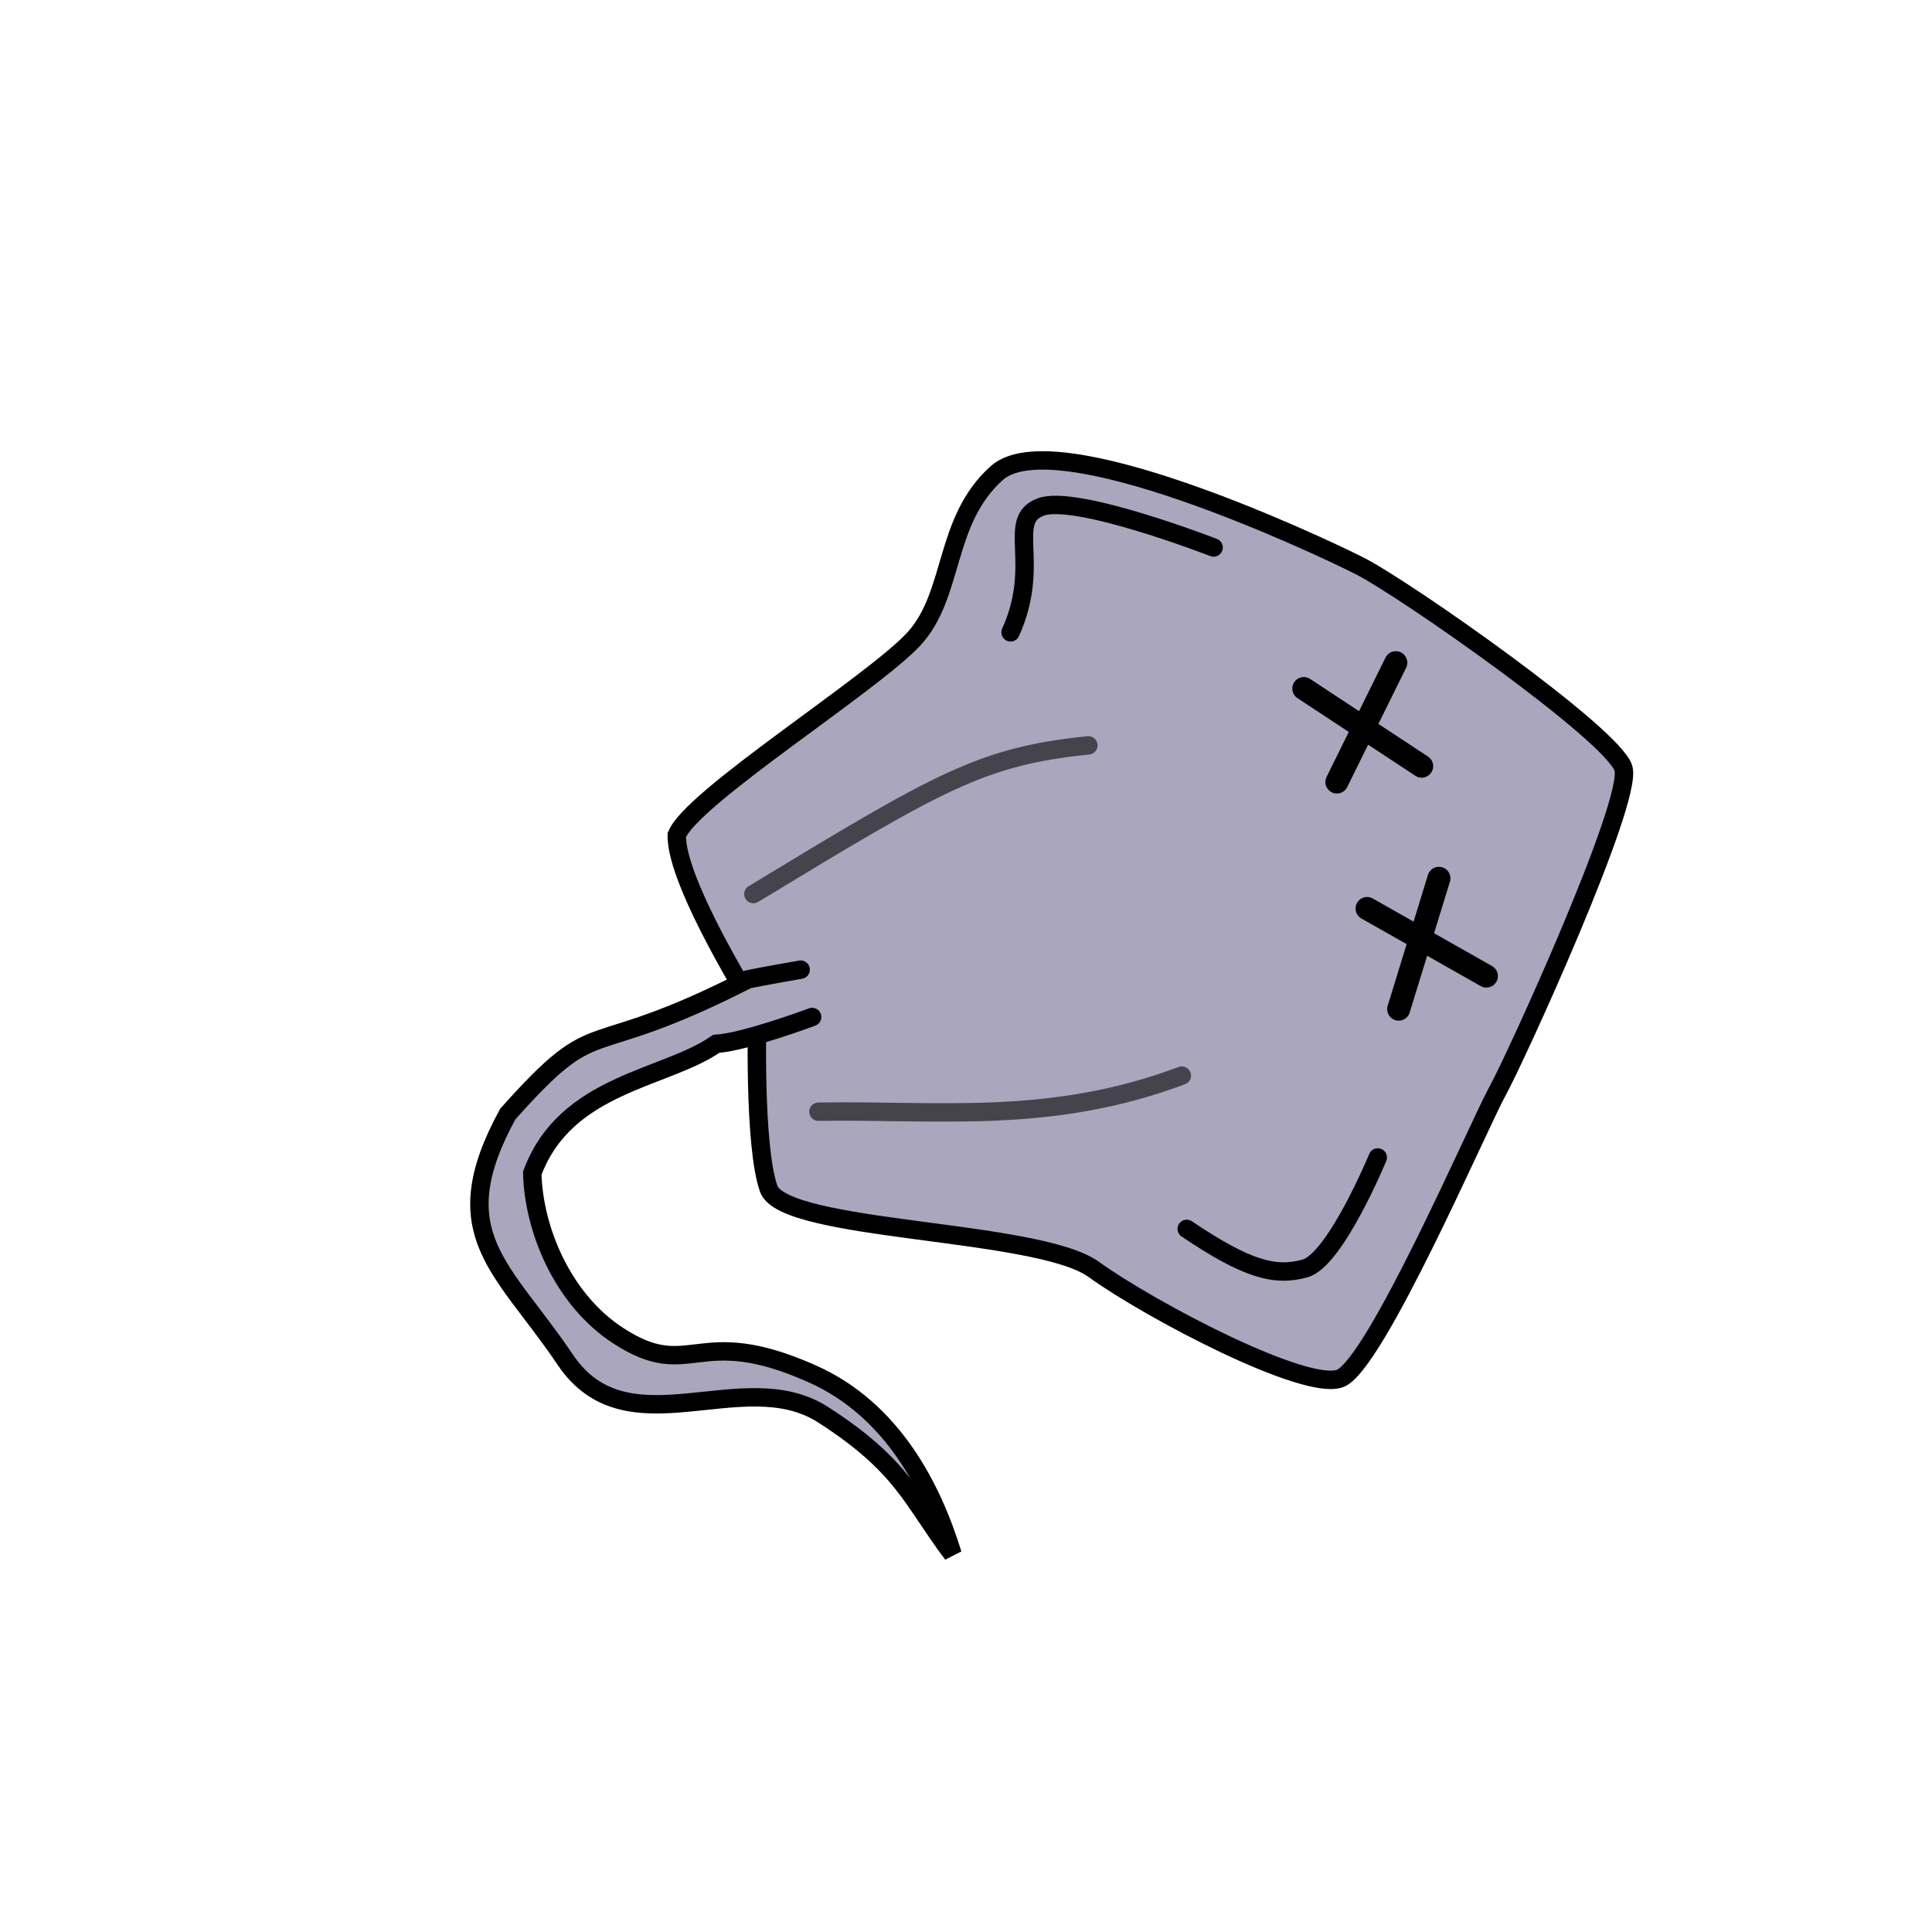
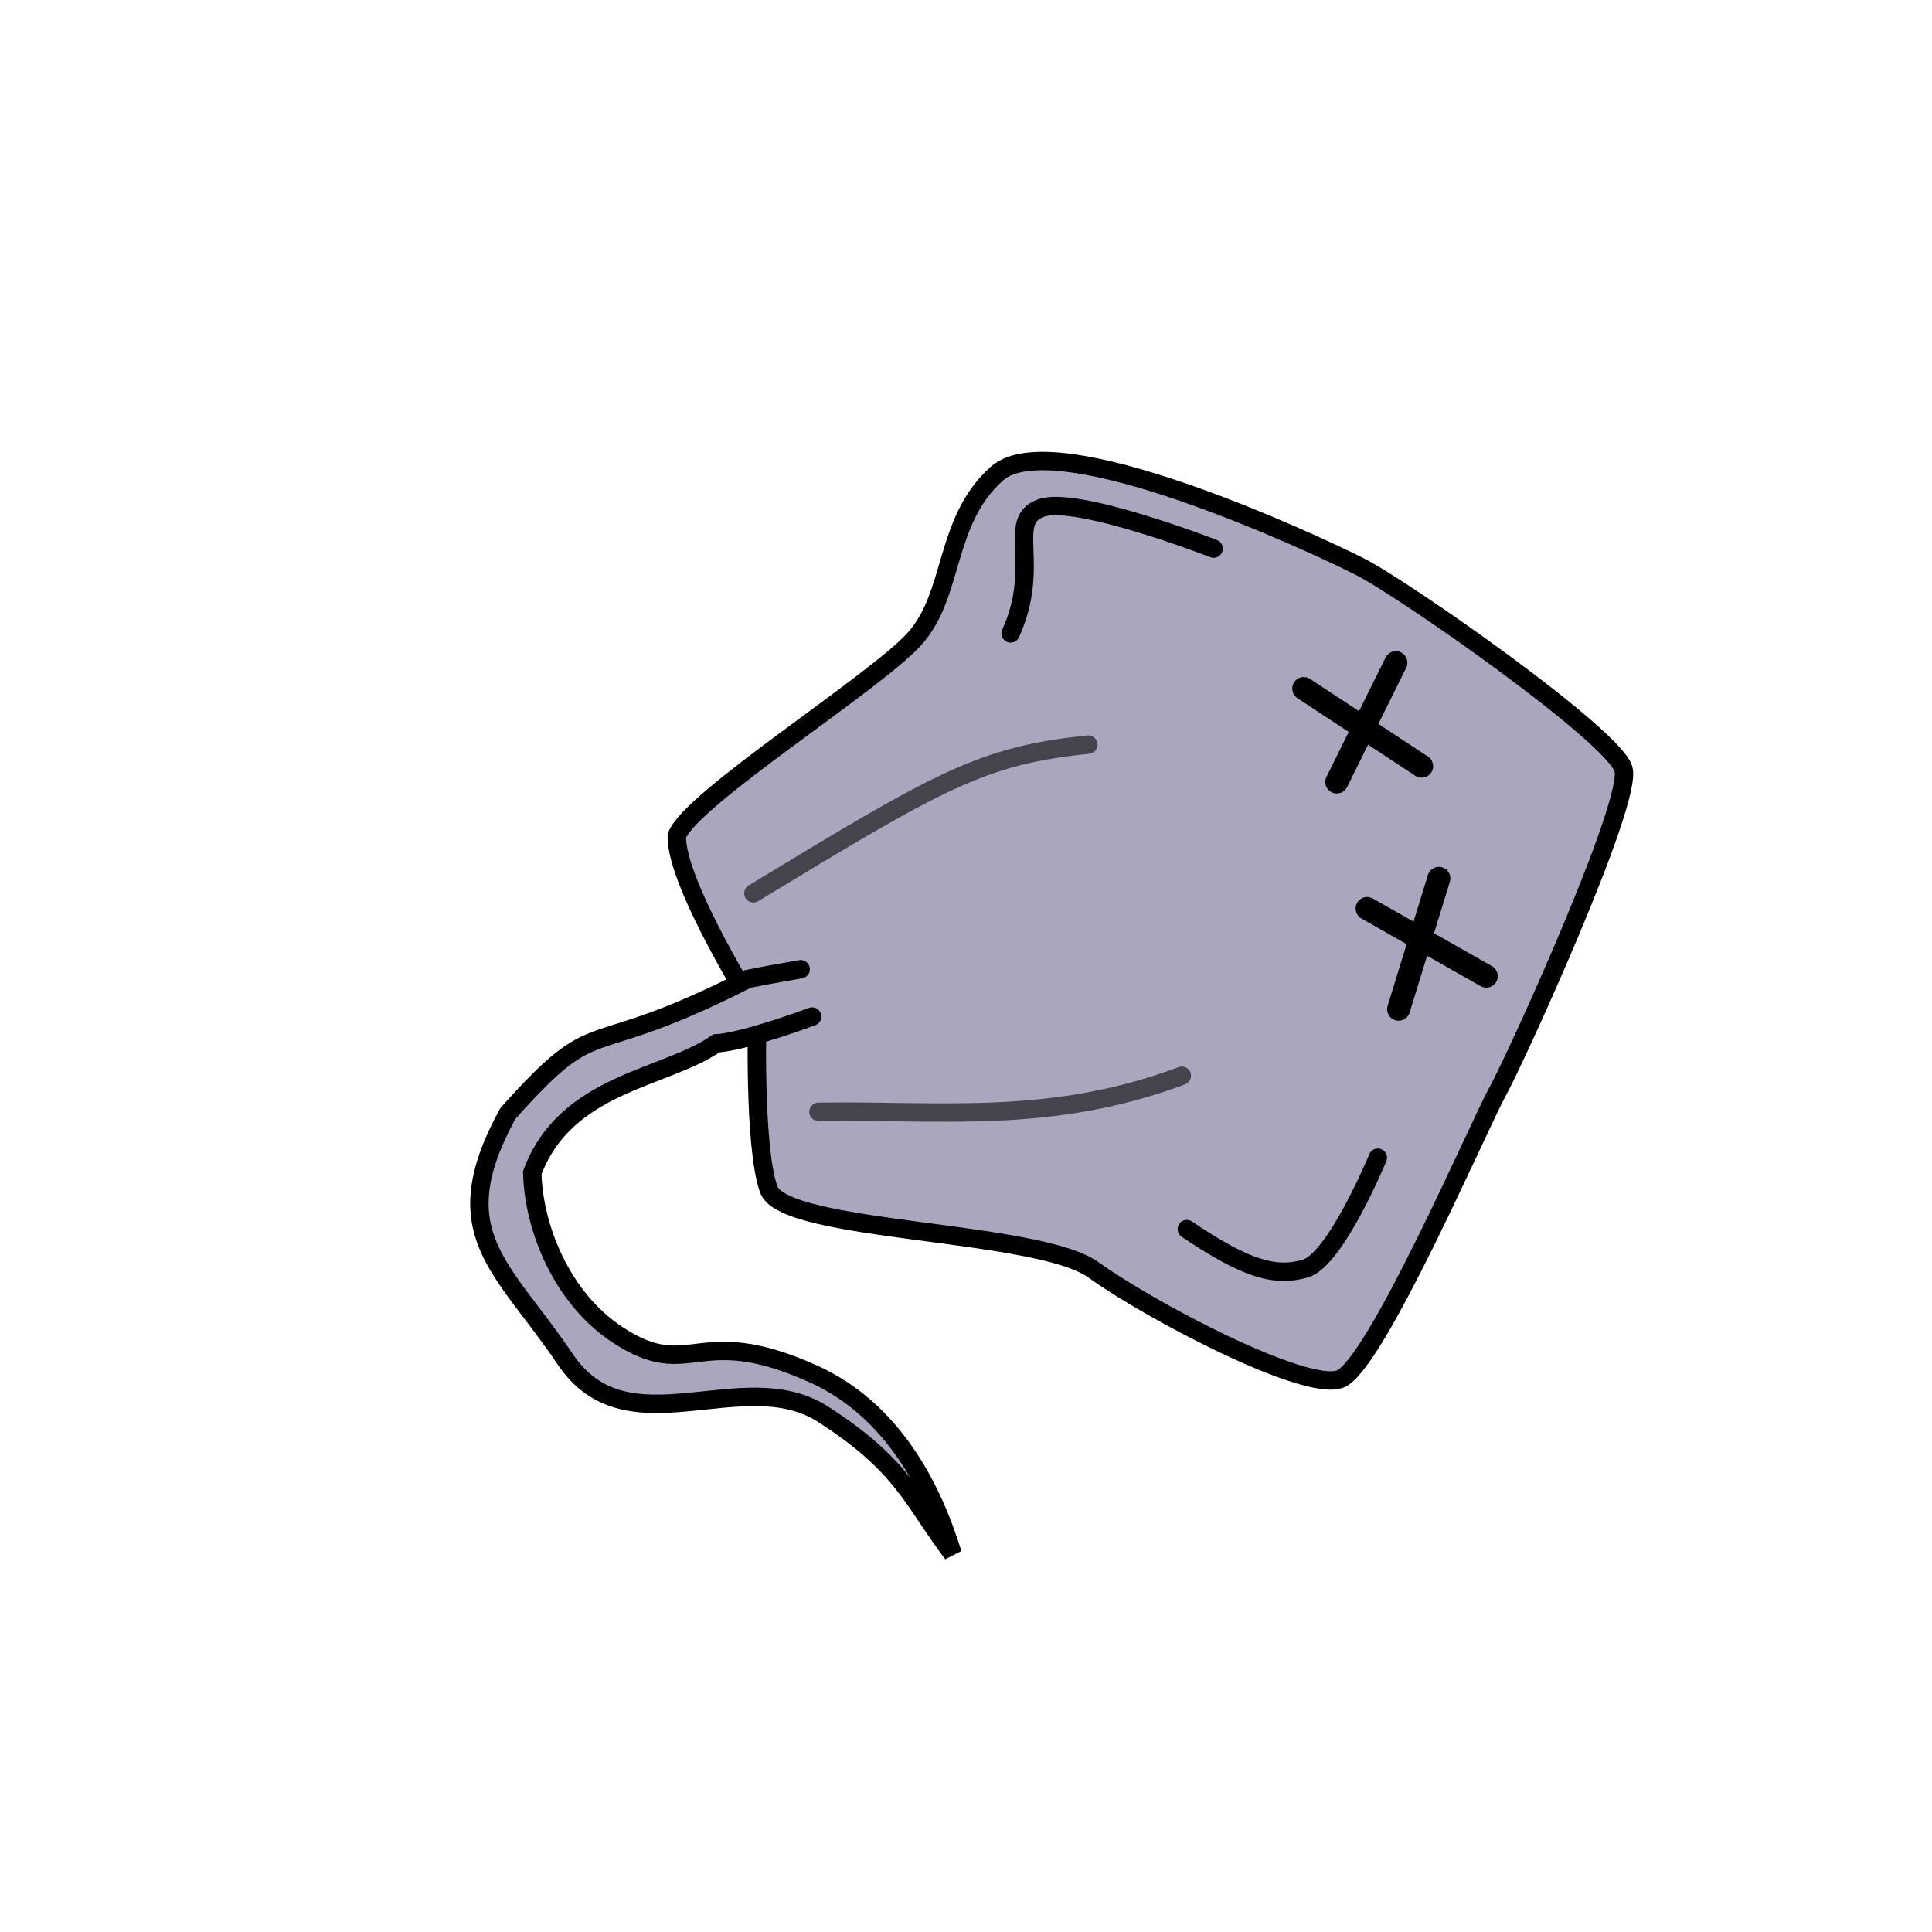
- <svg xmlns="http://www.w3.org/2000/svg" xmlns:xlink="http://www.w3.org/1999/xlink" width="84" height="84" id="svg2" version="1.1">
-   <defs id="defs4">
-     <linearGradient id="linearGradient3947">
-       <stop style="stop-color:#8d7ecd;stop-opacity:1;" offset="0" id="stop3949" />
-       <stop style="stop-color:#5f49b9;stop-opacity:1;" offset="1" id="stop3951" />
-     </linearGradient>
-     <linearGradient id="linearGradient3763">
-       <stop style="stop-color:#5bca59;stop-opacity:1;" offset="0" id="stop3765" />
-       <stop style="stop-color:#589931;stop-opacity:1;" offset="1" id="stop3767" />
-     </linearGradient>
-     <linearGradient id="linearGradient3763-4">
-       <stop style="stop-color:#5bca59;stop-opacity:1;" offset="0" id="stop3765-0" />
-       <stop style="stop-color:#589931;stop-opacity:1;" offset="1" id="stop3767-9" />
-     </linearGradient>
-     <linearGradient xlink:href="#linearGradient3763-5" id="linearGradient3769-1" x1="15.75" y1="52.5" x2="31.5" y2="68.25" gradientUnits="userSpaceOnUse" />
-     <linearGradient id="linearGradient3763-5">
-       <stop style="stop-color:#5bca59;stop-opacity:1;" offset="0" id="stop3765-2" />
-       <stop style="stop-color:#589931;stop-opacity:1;" offset="1" id="stop3767-7" />
-     </linearGradient>
-     <linearGradient xlink:href="#linearGradient3763-4-7" id="linearGradient3769-7-5" x1="15.75" y1="52.5" x2="31.5" y2="68.25" gradientUnits="userSpaceOnUse" gradientTransform="translate(42,926.3622)" />
-     <linearGradient id="linearGradient3763-4-7">
-       <stop style="stop-color:#5bca59;stop-opacity:1;" offset="0" id="stop3765-0-6" />
-       <stop style="stop-color:#589931;stop-opacity:1;" offset="1" id="stop3767-9-1" />
-     </linearGradient>
-     <linearGradient id="linearGradient3763-6">
-       <stop style="stop-color:#5bca59;stop-opacity:1;" offset="0" id="stop3765-9" />
-       <stop style="stop-color:#589931;stop-opacity:1;" offset="1" id="stop3767-8" />
-     </linearGradient>
-     <linearGradient id="linearGradient4109">
-       <stop style="stop-color:#5bca59;stop-opacity:1;" offset="0" id="stop4111" />
-       <stop style="stop-color:#589931;stop-opacity:1;" offset="1" id="stop4113" />
-     </linearGradient>
-     <linearGradient id="linearGradient3763-4-2">
-       <stop style="stop-color:#5bca59;stop-opacity:1;" offset="0" id="stop3765-0-3" />
-       <stop style="stop-color:#589931;stop-opacity:1;" offset="1" id="stop3767-9-8" />
-     </linearGradient>
-     <linearGradient id="linearGradient4120">
-       <stop style="stop-color:#5bca59;stop-opacity:1;" offset="0" id="stop4122" />
-       <stop style="stop-color:#589931;stop-opacity:1;" offset="1" id="stop4124" />
-     </linearGradient>
-     <linearGradient xlink:href="#linearGradient3763-7" id="linearGradient3769-78" x1="15.75" y1="52.5" x2="31.5" y2="68.25" gradientUnits="userSpaceOnUse" />
-     <linearGradient id="linearGradient3763-7">
-       <stop style="stop-color:#5bca59;stop-opacity:1;" offset="0" id="stop3765-8" />
-       <stop style="stop-color:#589931;stop-opacity:1;" offset="1" id="stop3767-1" />
-     </linearGradient>
-     <linearGradient xlink:href="#linearGradient3763-7" id="linearGradient4092-60" x1="15.75" y1="52.5" x2="31.5" y2="68.25" gradientUnits="userSpaceOnUse" />
-     <linearGradient id="linearGradient4244">
-       <stop style="stop-color:#5bca59;stop-opacity:1;" offset="0" id="stop4246" />
-       <stop style="stop-color:#589931;stop-opacity:1;" offset="1" id="stop4248" />
-     </linearGradient>
-     <linearGradient id="linearGradient3763-0">
-       <stop style="stop-color:#5bca59;stop-opacity:1;" offset="0" id="stop3765-7" />
-       <stop style="stop-color:#589931;stop-opacity:1;" offset="1" id="stop3767-2" />
-     </linearGradient>
-     <linearGradient id="linearGradient4369">
-       <stop style="stop-color:#5bca59;stop-opacity:1;" offset="0" id="stop4371" />
-       <stop style="stop-color:#589931;stop-opacity:1;" offset="1" id="stop4373" />
-     </linearGradient>
-     <linearGradient id="linearGradient3763-0-8">
-       <stop style="stop-color:#5bca59;stop-opacity:1;" offset="0" id="stop3765-7-3" />
-       <stop style="stop-color:#589931;stop-opacity:1;" offset="1" id="stop3767-2-5" />
-     </linearGradient>
-     <linearGradient id="linearGradient4435">
-       <stop style="stop-color:#5bca59;stop-opacity:1;" offset="0" id="stop4437" />
-       <stop style="stop-color:#589931;stop-opacity:1;" offset="1" id="stop4439" />
-     </linearGradient>
-     <linearGradient gradientTransform="translate(42,926.3622)" xlink:href="#linearGradient3763-6-2" id="linearGradient3769-8-7" x1="15.75" y1="52.5" x2="31.5" y2="68.25" gradientUnits="userSpaceOnUse" />
-     <linearGradient id="linearGradient3763-6-2">
-       <stop style="stop-color:#5bca59;stop-opacity:1;" offset="0" id="stop3765-9-1" />
-       <stop style="stop-color:#589931;stop-opacity:1;" offset="1" id="stop3767-8-4" />
-     </linearGradient>
-     <linearGradient gradientTransform="translate(42,926.3622)" xlink:href="#linearGradient3763-6-2" id="linearGradient4092-6-9" x1="15.75" y1="52.5" x2="31.5" y2="68.25" gradientUnits="userSpaceOnUse" />
-     <linearGradient id="linearGradient4501">
-       <stop style="stop-color:#5bca59;stop-opacity:1;" offset="0" id="stop4503" />
-       <stop style="stop-color:#589931;stop-opacity:1;" offset="1" id="stop4505" />
-     </linearGradient>
-     <linearGradient y2="68.25" x2="31.5" y1="52.5" x1="15.75" gradientTransform="translate(0,968.3622)" gradientUnits="userSpaceOnUse" id="linearGradient4509-3" xlink:href="#linearGradient3763-6-2-5" />
-     <linearGradient id="linearGradient3763-6-2-5">
-       <stop style="stop-color:#5bca59;stop-opacity:1;" offset="0" id="stop3765-9-1-0" />
-       <stop style="stop-color:#589931;stop-opacity:1;" offset="1" id="stop3767-8-4-7" />
-     </linearGradient>
-     <linearGradient y2="68.25" x2="31.5" y1="52.5" x1="15.75" gradientTransform="translate(0,968.3622)" gradientUnits="userSpaceOnUse" id="linearGradient4511-6" xlink:href="#linearGradient3763-6-2-5" />
-     <linearGradient id="linearGradient4593">
-       <stop style="stop-color:#5bca59;stop-opacity:1;" offset="0" id="stop4595" />
-       <stop style="stop-color:#589931;stop-opacity:1;" offset="1" id="stop4597" />
-     </linearGradient>
-     <linearGradient y2="68.25" x2="31.5" y1="52.5" x1="15.75" gradientTransform="matrix(-1,0,0,1,84,968.3622)" gradientUnits="userSpaceOnUse" id="linearGradient4600-3" xlink:href="#linearGradient3763-6-2-5-6" />
-     <linearGradient id="linearGradient3763-6-2-5-6">
-       <stop style="stop-color:#5bca59;stop-opacity:1;" offset="0" id="stop3765-9-1-0-4" />
-       <stop style="stop-color:#589931;stop-opacity:1;" offset="1" id="stop3767-8-4-7-4" />
-     </linearGradient>
-     <linearGradient y2="68.25" x2="31.5" y1="52.5" x1="15.75" gradientTransform="matrix(-1,0,0,1,84,968.3622)" gradientUnits="userSpaceOnUse" id="linearGradient4602-1" xlink:href="#linearGradient3763-6-2-5-6" />
-     <linearGradient id="linearGradient4664">
-       <stop style="stop-color:#5bca59;stop-opacity:1;" offset="0" id="stop4666" />
-       <stop style="stop-color:#589931;stop-opacity:1;" offset="1" id="stop4668" />
-     </linearGradient>
-     <linearGradient y2="68.25" x2="31.5" y1="52.5" x1="15.75" gradientTransform="translate(0,968.3622)" gradientUnits="userSpaceOnUse" id="linearGradient4509-5" xlink:href="#linearGradient3763-6-2-7" />
-     <linearGradient id="linearGradient3763-6-2-7">
-       <stop style="stop-color:#5bca59;stop-opacity:1;" offset="0" id="stop3765-9-1-4" />
-       <stop style="stop-color:#589931;stop-opacity:1;" offset="1" id="stop3767-8-4-73" />
-     </linearGradient>
-     <linearGradient y2="68.25" x2="31.5" y1="52.5" x1="15.75" gradientTransform="translate(0,968.3622)" gradientUnits="userSpaceOnUse" id="linearGradient4511-4" xlink:href="#linearGradient3763-6-2-7" />
-     <linearGradient id="linearGradient4735">
-       <stop style="stop-color:#5bca59;stop-opacity:1;" offset="0" id="stop4737" />
-       <stop style="stop-color:#589931;stop-opacity:1;" offset="1" id="stop4739" />
-     </linearGradient>
-     <linearGradient y2="68.25" x2="31.5" y1="52.5" x1="15.75" gradientTransform="translate(0,968.3622)" gradientUnits="userSpaceOnUse" id="linearGradient4509-8" xlink:href="#linearGradient3763-6-2-8" />
-     <linearGradient id="linearGradient3763-6-2-8">
-       <stop style="stop-color:#5bca59;stop-opacity:1;" offset="0" id="stop3765-9-1-1" />
-       <stop style="stop-color:#589931;stop-opacity:1;" offset="1" id="stop3767-8-4-5" />
-     </linearGradient>
-     <linearGradient y2="68.25" x2="31.5" y1="52.5" x1="15.75" gradientTransform="translate(0,968.3622)" gradientUnits="userSpaceOnUse" id="linearGradient4511-2" xlink:href="#linearGradient3763-6-2-8" />
-     <linearGradient id="linearGradient4788">
-       <stop style="stop-color:#5bca59;stop-opacity:1;" offset="0" id="stop4790" />
-       <stop style="stop-color:#589931;stop-opacity:1;" offset="1" id="stop4792" />
-     </linearGradient>
-     <linearGradient id="linearGradient3763-6-2-5-9">
-       <stop style="stop-color:#5bca59;stop-opacity:1;" offset="0" id="stop3765-9-1-0-3" />
-       <stop style="stop-color:#589931;stop-opacity:1;" offset="1" id="stop3767-8-4-7-1" />
-     </linearGradient>
-     <linearGradient id="linearGradient4956">
-       <stop style="stop-color:#5bca59;stop-opacity:1;" offset="0" id="stop4958" />
-       <stop style="stop-color:#589931;stop-opacity:1;" offset="1" id="stop4960" />
-     </linearGradient>
-     <linearGradient id="linearGradient3763-6-2-55">
-       <stop style="stop-color:#5bca59;stop-opacity:1;" offset="0" id="stop3765-9-1-5" />
-       <stop style="stop-color:#589931;stop-opacity:1;" offset="1" id="stop3767-8-4-6" />
-     </linearGradient>
-     <linearGradient id="linearGradient4967">
-       <stop style="stop-color:#5bca59;stop-opacity:1;" offset="0" id="stop4969" />
-       <stop style="stop-color:#589931;stop-opacity:1;" offset="1" id="stop4971" />
-     </linearGradient>
-     <linearGradient id="linearGradient3763-0-9">
-       <stop style="stop-color:#5bca59;stop-opacity:1;" offset="0" id="stop3765-7-4" />
-       <stop style="stop-color:#589931;stop-opacity:1;" offset="1" id="stop3767-2-6" />
-     </linearGradient>
-     <linearGradient id="linearGradient4978">
-       <stop style="stop-color:#5bca59;stop-opacity:1;" offset="0" id="stop4980" />
-       <stop style="stop-color:#589931;stop-opacity:1;" offset="1" id="stop4982" />
-     </linearGradient>
-     <linearGradient id="linearGradient3763-4-2-9">
-       <stop style="stop-color:#5bca59;stop-opacity:1;" offset="0" id="stop3765-0-3-0" />
-       <stop style="stop-color:#589931;stop-opacity:1;" offset="1" id="stop3767-9-8-5" />
-     </linearGradient>
-     <linearGradient id="linearGradient4989">
-       <stop style="stop-color:#5bca59;stop-opacity:1;" offset="0" id="stop4991" />
-       <stop style="stop-color:#589931;stop-opacity:1;" offset="1" id="stop4993" />
-     </linearGradient>
-     <linearGradient id="linearGradient3763-6-1">
-       <stop style="stop-color:#5bca59;stop-opacity:1;" offset="0" id="stop3765-9-2" />
-       <stop style="stop-color:#589931;stop-opacity:1;" offset="1" id="stop3767-8-8" />
-     </linearGradient>
-     <linearGradient id="linearGradient5000">
-       <stop style="stop-color:#5bca59;stop-opacity:1;" offset="0" id="stop5002" />
-       <stop style="stop-color:#589931;stop-opacity:1;" offset="1" id="stop5004" />
-     </linearGradient>
-     <linearGradient id="linearGradient3763-6-2-9">
-       <stop style="stop-color:#5bca59;stop-opacity:1;" offset="0" id="stop3765-9-1-8" />
-       <stop style="stop-color:#589931;stop-opacity:1;" offset="1" id="stop3767-8-4-56" />
-     </linearGradient>
-     <linearGradient id="linearGradient5242">
-       <stop style="stop-color:#5bca59;stop-opacity:1;" offset="0" id="stop5244" />
-       <stop style="stop-color:#589931;stop-opacity:1;" offset="1" id="stop5246" />
-     </linearGradient>
-     <linearGradient id="linearGradient3763-6-27">
-       <stop style="stop-color:#5bca59;stop-opacity:1;" offset="0" id="stop3765-9-26" />
-       <stop style="stop-color:#589931;stop-opacity:1;" offset="1" id="stop3767-8-47" />
-     </linearGradient>
-     <linearGradient id="linearGradient5253">
-       <stop style="stop-color:#5bca59;stop-opacity:1;" offset="0" id="stop5255" />
-       <stop style="stop-color:#589931;stop-opacity:1;" offset="1" id="stop5257" />
-     </linearGradient>
-     <linearGradient xlink:href="#linearGradient3763-6-4" id="linearGradient5223-3" gradientUnits="userSpaceOnUse" gradientTransform="translate(0,968.3622)" x1="15.75" y1="52.5" x2="31.5" y2="68.25" />
-     <linearGradient id="linearGradient3763-6-4">
-       <stop style="stop-color:#5bca59;stop-opacity:1;" offset="0" id="stop3765-9-7" />
-       <stop style="stop-color:#589931;stop-opacity:1;" offset="1" id="stop3767-8-88" />
-     </linearGradient>
-     <linearGradient xlink:href="#linearGradient3763-6-4" id="linearGradient5225-16" gradientUnits="userSpaceOnUse" gradientTransform="translate(0,968.3622)" x1="15.75" y1="52.5" x2="31.5" y2="68.25" />
-     <linearGradient id="linearGradient5365">
-       <stop style="stop-color:#5bca59;stop-opacity:1;" offset="0" id="stop5367" />
-       <stop style="stop-color:#589931;stop-opacity:1;" offset="1" id="stop5369" />
-     </linearGradient>
-     <linearGradient xlink:href="#linearGradient3763-6-17" id="linearGradient5223-6" gradientUnits="userSpaceOnUse" gradientTransform="translate(0,968.3622)" x1="15.75" y1="52.5" x2="31.5" y2="68.25" />
-     <linearGradient id="linearGradient3763-6-17">
-       <stop style="stop-color:#5bca59;stop-opacity:1;" offset="0" id="stop3765-9-23" />
-       <stop style="stop-color:#589931;stop-opacity:1;" offset="1" id="stop3767-8-7" />
-     </linearGradient>
-     <linearGradient xlink:href="#linearGradient3763-6-17" id="linearGradient5225-8" gradientUnits="userSpaceOnUse" gradientTransform="translate(0,968.3622)" x1="15.75" y1="52.5" x2="31.5" y2="68.25" />
-     <linearGradient id="linearGradient5438">
-       <stop style="stop-color:#5bca59;stop-opacity:1;" offset="0" id="stop5440" />
-       <stop style="stop-color:#589931;stop-opacity:1;" offset="1" id="stop5442" />
-     </linearGradient>
-     <linearGradient xlink:href="#linearGradient3763-6-27-1" id="linearGradient5223-7-8" gradientUnits="userSpaceOnUse" gradientTransform="matrix(-1,0,0,1,147,1031.362)" x1="15.75" y1="52.5" x2="31.5" y2="68.25" />
-     <linearGradient id="linearGradient3763-6-27-1">
-       <stop style="stop-color:#5bca59;stop-opacity:1;" offset="0" id="stop3765-9-26-0" />
-       <stop style="stop-color:#589931;stop-opacity:1;" offset="1" id="stop3767-8-47-9" />
-     </linearGradient>
-     <linearGradient xlink:href="#linearGradient3763-6-27-1" id="linearGradient5225-1-2" gradientUnits="userSpaceOnUse" gradientTransform="matrix(-1,0,0,1,147,1031.362)" x1="15.75" y1="52.5" x2="31.5" y2="68.25" />
-     <linearGradient id="linearGradient5573">
-       <stop style="stop-color:#5bca59;stop-opacity:1;" offset="0" id="stop5575" />
-       <stop style="stop-color:#589931;stop-opacity:1;" offset="1" id="stop5577" />
-     </linearGradient>
-     <linearGradient xlink:href="#linearGradient3763-6-27-5" id="linearGradient5223-7-1" gradientUnits="userSpaceOnUse" gradientTransform="matrix(-1,0,0,1,147,1031.362)" x1="15.75" y1="52.5" x2="31.5" y2="68.25" />
-     <linearGradient id="linearGradient3763-6-27-5">
-       <stop style="stop-color:#5bca59;stop-opacity:1;" offset="0" id="stop3765-9-26-7" />
-       <stop style="stop-color:#589931;stop-opacity:1;" offset="1" id="stop3767-8-47-3" />
-     </linearGradient>
-     <linearGradient xlink:href="#linearGradient3763-6-27-5" id="linearGradient5225-1-3" gradientUnits="userSpaceOnUse" gradientTransform="matrix(-1,0,0,1,147,1031.362)" x1="15.75" y1="52.5" x2="31.5" y2="68.25" />
-     <linearGradient id="linearGradient5644">
-       <stop style="stop-color:#5bca59;stop-opacity:1;" offset="0" id="stop5646" />
-       <stop style="stop-color:#589931;stop-opacity:1;" offset="1" id="stop5648" />
-     </linearGradient>
-     <linearGradient xlink:href="#linearGradient3947" id="linearGradient3953" x1="48.594" y1="37.5" x2="55.9" y2="60.625" gradientUnits="userSpaceOnUse" />
-     <clipPath clipPathUnits="userSpaceOnUse" id="clipPath3971-5">
-       <path style="fill:#000000;fill-opacity:1;stroke:none" d="m 58.336,39.474 4.132,-0.693 -0.155,-2.844 -4.618,0.656 -0.818,0.729 z" id="path3973-2" />
-     </clipPath>
-     <clipPath clipPathUnits="userSpaceOnUse" id="clipPath3975-3">
-       <path style="fill:#000000;fill-opacity:1;stroke:none" d="m 58.491,39.85 4.132,-0.84 -0.155,-3.447 -4.618,0.795 -0.818,0.884 z" id="path3977-1" />
-     </clipPath>
-     <clipPath clipPathUnits="userSpaceOnUse" id="clipPath4022">
-       <path id="path4024" d="m 58.057,39.14 4.536,-0.487 -0.279,-2.715 -5.839,0.588 z" style="fill:#000000;fill-opacity:1;stroke:none" />
-     </clipPath>
-     <clipPath clipPathUnits="userSpaceOnUse" id="clipPath4026">
-       <path id="path4028" d="m 58.212,39.444 4.536,-0.59 -0.279,-3.291 -5.839,0.712 z" style="fill:#000000;fill-opacity:1;stroke:none" />
-     </clipPath>
-     <clipPath clipPathUnits="userSpaceOnUse" id="clipPath4026-8">
-       <path id="path4028-2" d="m 58.212,39.444 4.536,-0.59 -0.279,-3.291 -5.839,0.712 z" style="fill:#000000;fill-opacity:1;stroke:none" />
-     </clipPath>
-     <clipPath clipPathUnits="userSpaceOnUse" id="clipPath4022-7">
-       <path id="path4024-7" d="m 58.057,39.14 4.536,-0.487 -0.279,-2.715 -5.839,0.588 z" style="fill:#000000;fill-opacity:1;stroke:none" />
-     </clipPath>
-     <linearGradient xlink:href="#linearGradient3947-4" id="linearGradient3953-0" x1="48.594" y1="37.5" x2="55.9" y2="60.625" gradientUnits="userSpaceOnUse" />
-     <linearGradient id="linearGradient3947-4">
-       <stop style="stop-color:#9a92b9;stop-opacity:1;" offset="0" id="stop3949-9" />
-       <stop style="stop-color:#71669c;stop-opacity:1;" offset="1" id="stop3951-4" />
-     </linearGradient>
-     <clipPath clipPathUnits="userSpaceOnUse" id="clipPath4026-6">
-       <path id="path4028-0" d="m 58.212,39.444 4.536,-0.59 -0.279,-3.291 -5.839,0.712 z" style="fill:#000000;fill-opacity:1;stroke:none" />
-     </clipPath>
-     <clipPath clipPathUnits="userSpaceOnUse" id="clipPath4022-3">
-       <path id="path4024-6" d="m 58.057,39.14 4.536,-0.487 -0.279,-2.715 -5.839,0.588 z" style="fill:#000000;fill-opacity:1;stroke:none" />
-     </clipPath>
-     <clipPath clipPathUnits="userSpaceOnUse" id="clipPath4026-8-2">
-       <path id="path4028-2-4" d="m 58.212,39.444 4.536,-0.59 -0.279,-3.291 -5.839,0.712 z" style="fill:#000000;fill-opacity:1;stroke:none" />
-     </clipPath>
-     <clipPath clipPathUnits="userSpaceOnUse" id="clipPath4022-7-5">
-       <path id="path4024-7-8" d="m 58.057,39.14 4.536,-0.487 -0.279,-2.715 -5.839,0.588 z" style="fill:#000000;fill-opacity:1;stroke:none" />
-     </clipPath>
-   </defs>
-   <g id="layer1" transform="translate(0,-968.3622)">
-     <g id="g3203" transform="translate(-63,-63)">
-       <path id="path3167-9" d="m 92.426,1067.675 c -0.052,2.095 3.5,7.711 3.5,7.711 0,0 -0.174,5.769 0.495,7.658 0.669,1.889 11.675,1.739 14.13,3.508 2.455,1.77 9.184,5.309 10.712,4.743 1.528,-0.566 6.066,-11.089 6.839,-12.48 0.773,-1.391 5.894,-12.601 5.483,-14.043 -0.411,-1.442 -9.509,-7.816 -11.483,-8.813 -1.974,-0.997 -13.252,-6.269 -15.762,-4.03 -2.333,2.083 -1.821,5.276 -3.608,7.215 -1.786,1.94 -9.721,6.933 -10.305,8.529 z" style="fill:#a9a6bd;fill-opacity:1;stroke:#000000;stroke-width:0.8;stroke-linecap:butt;stroke-linejoin:miter;stroke-miterlimit:4;stroke-opacity:1;stroke-dasharray:none" />
-       <path id="path3169-8" d="m 97.811,1073.521 c 0,0 -1.535,0.263 -2.297,0.423 -7.347,3.749 -6.325,1.247 -10.435,5.853 -2.86,5.221 -0.214,6.647 2.497,10.683 2.711,4.036 7.709,0.141 11.211,2.391 3.502,2.251 3.853,3.71 5.629,6.063 -0.883,-2.868 -2.599,-6.265 -6.066,-7.823 -5.098,-2.292 -5.28,0.401 -8.473,-1.677 -2.454,-1.598 -3.679,-4.674 -3.735,-7.064 1.456,-3.921 5.803,-4.083 7.999,-5.624 1.249,-0.074 4.169,-1.167 4.169,-1.167" style="fill:#a9a6bd;fill-opacity:1;stroke:#000000;stroke-width:0.8;stroke-linecap:round;stroke-linejoin:miter;stroke-miterlimit:4;stroke-opacity:1;stroke-dasharray:none" />
-       <path id="path3955-2" d="m 106.938,1058.855 c 1.358,-2.987 -0.216,-4.884 1.313,-5.45 1.528,-0.566 7.514,1.762 7.514,1.762" style="fill:none;stroke:#000000;stroke-width:0.8;stroke-linecap:round;stroke-linejoin:miter;stroke-miterlimit:4;stroke-opacity:1;stroke-dasharray:none" />
-       <path id="path3957-4" d="m 114.597,1084.792 c 2.575,1.735 3.825,2.095 5.147,1.718 1.322,-0.377 3.158,-4.823 3.158,-4.823" style="fill:none;stroke:#000000;stroke-width:0.8;stroke-linecap:round;stroke-linejoin:miter;stroke-miterlimit:4;stroke-opacity:1;stroke-dasharray:none" />
-       <path id="path3959-5" d="m 95.756,1070.235 c 8.089,-4.907 9.922,-5.992 14.565,-6.466" style="fill:none;stroke:#000000;stroke-width:0.8;stroke-linecap:round;stroke-linejoin:miter;stroke-miterlimit:4;stroke-opacity:0.59;stroke-dasharray:none" />
-       <path id="path3961-2" d="m 98.585,1079.697 c 5.306,-0.084 10.073,0.571 15.8,-1.569" style="fill:none;stroke:#000000;stroke-width:0.8;stroke-linecap:round;stroke-linejoin:miter;stroke-miterlimit:4;stroke-opacity:0.59;stroke-dasharray:none" />
-       <path transform="translate(0,968.3622)" id="path4221" d="m 124.812,96.312 -5.125,-3.375" style="fill:none;stroke:#000000;stroke-width:1px;stroke-linecap:round;stroke-linejoin:miter;stroke-opacity:1" />
-       <path transform="translate(0,968.3622)" id="path4223" d="M 123.688,91.812 121.125,97" style="fill:none;stroke:#000000;stroke-width:1px;stroke-linecap:round;stroke-linejoin:miter;stroke-opacity:1" />
-       <path transform="translate(0,968.3622)" id="path4225" d="M 127.625,105.438 122.438,102.5" style="fill:none;stroke:#000000;stroke-width:1px;stroke-linecap:round;stroke-linejoin:miter;stroke-opacity:1" />
-       <path transform="translate(0,968.3622)" id="path4227" d="m 125.562,101.188 -1.75,5.688" style="fill:none;stroke:#000000;stroke-width:1px;stroke-linecap:round;stroke-linejoin:miter;stroke-opacity:1" />
+ <svg xmlns="http://www.w3.org/2000/svg" viewBox="0 0 84 84" version="1.1">
+   <g transform="translate(0 -968.36)">
+     <g transform="translate(-63,-63)" stroke="#000">
+       <path d="m92.426 1067.7c-0.052 2.095 3.5 7.711 3.5 7.711s-0.174 5.769 0.495 7.658 11.675 1.739 14.13 3.508c2.455 1.77 9.184 5.309 10.712 4.743 1.528-0.566 6.066-11.089 6.839-12.48 0.773-1.391 5.894-12.6 5.483-14.043-0.411-1.442-9.509-7.816-11.483-8.813-1.974-0.997-13.252-6.269-15.762-4.03-2.333 2.083-1.821 5.276-3.608 7.215s-9.721 6.933-10.305 8.529z" fill="#a9a6bd" stroke-width=".8" />
+       <path d="m97.811 1073.5s-1.535 0.263-2.297 0.423c-7.347 3.749-6.325 1.247-10.435 5.853-2.86 5.221-0.214 6.647 2.497 10.683 2.711 4.036 7.709 0.141 11.211 2.391 3.502 2.251 3.853 3.71 5.629 6.063-0.883-2.868-2.599-6.265-6.066-7.823-5.098-2.292-5.28 0.401-8.473-1.677-2.454-1.598-3.679-4.674-3.735-7.064 1.456-3.921 5.803-4.083 7.999-5.624 1.249-0.074 4.169-1.167 4.169-1.167" fill="#a9a6bd" stroke-linecap="round" stroke-width=".8" />
+       <path d="m106.94 1058.9c1.358-2.987-0.216-4.884 1.313-5.45s7.514 1.762 7.514 1.762" fill="none" stroke-width=".8" stroke-linecap="round" />
+       <path d="m114.6 1084.8c2.575 1.735 3.825 2.095 5.147 1.718s3.158-4.823 3.158-4.823" fill="none" stroke-width=".8" stroke-linecap="round" />
+       <path d="m95.756 1070.2c8.089-4.907 9.922-5.992 14.565-6.466" stroke-opacity=".59" fill="none" stroke-width=".8" stroke-linecap="round" />
+       <path d="m98.585 1079.7c5.306-0.084 10.073 0.571 15.8-1.569" stroke-opacity=".59" fill="none" stroke-width=".8" stroke-linecap="round" />
+       <path d="m124.81 96.312-5.125-3.375" fill="none" stroke-width="1px" transform="translate(0 968.36)" stroke-linecap="round" />
+       <path d="m123.69 91.812-2.57 5.188" fill="none" stroke-width="1px" transform="translate(0 968.36)" stroke-linecap="round" />
+       <path d="m127.62 105.44-5.18-2.94" fill="none" stroke-width="1px" transform="translate(0 968.36)" stroke-linecap="round" />
+       <path d="m125.56 101.19-1.75 5.688" fill="none" stroke-width="1px" transform="translate(0 968.36)" stroke-linecap="round" />
    </g>
  </g>
</svg>
